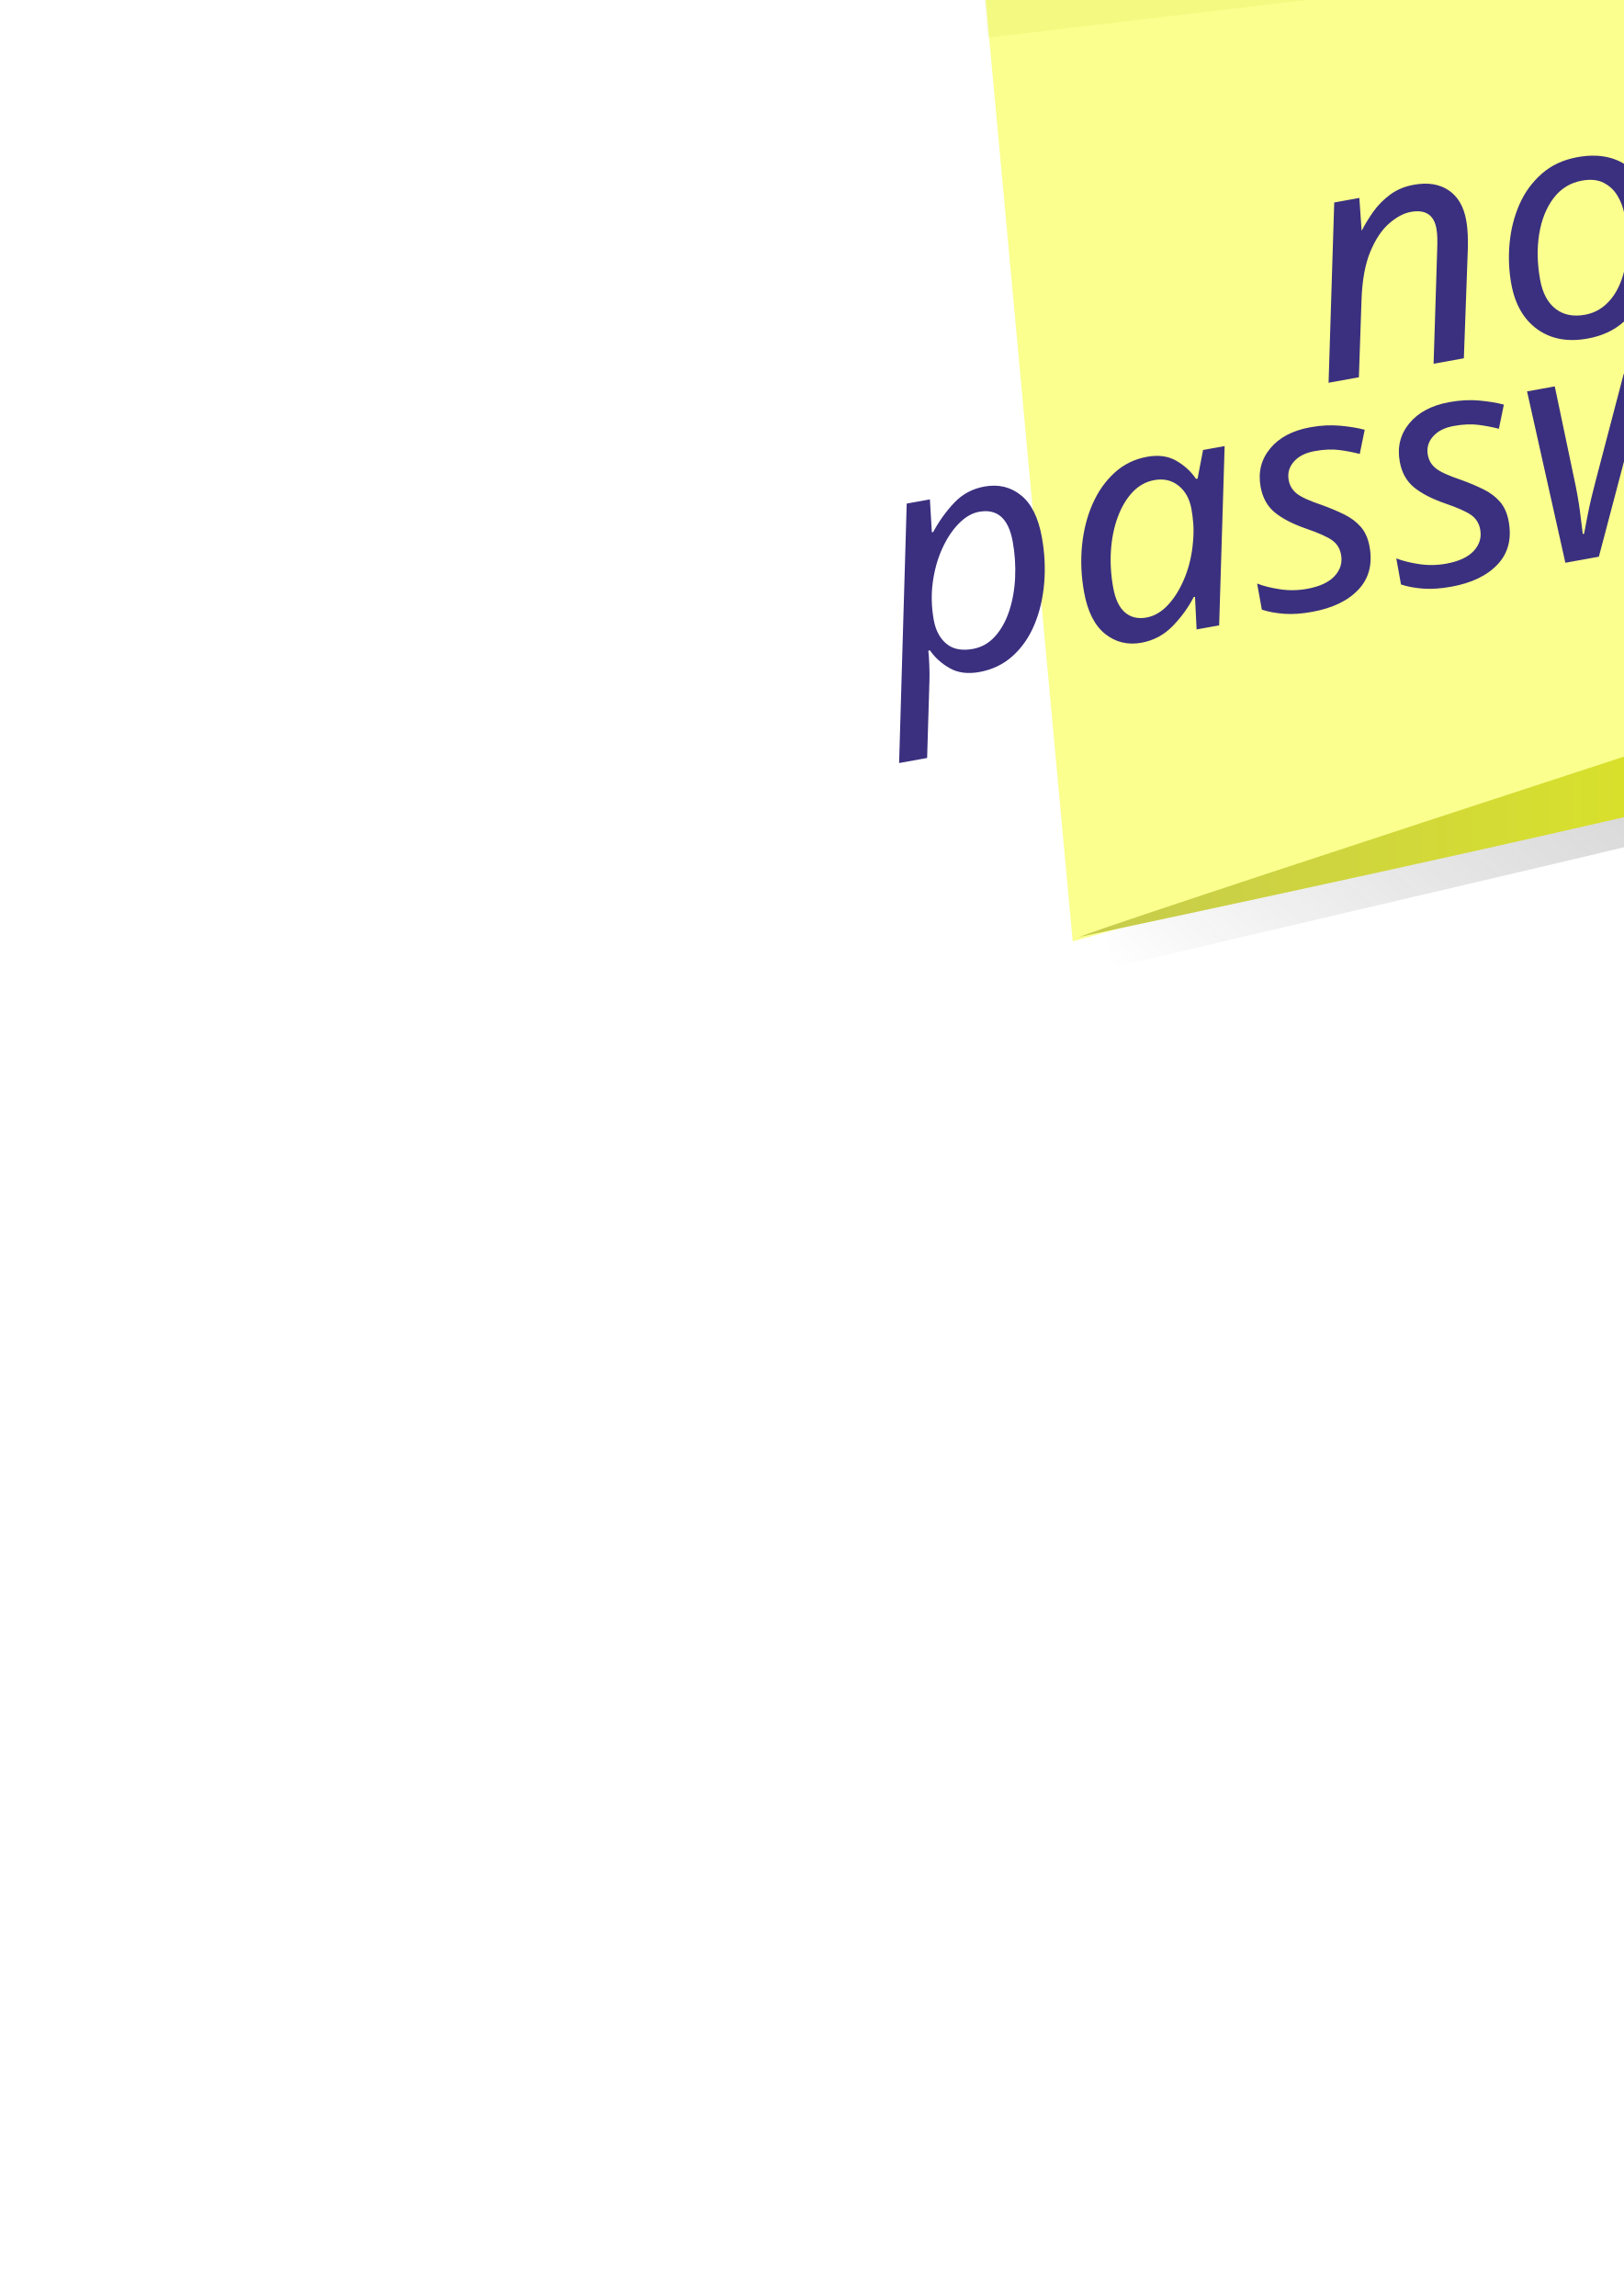
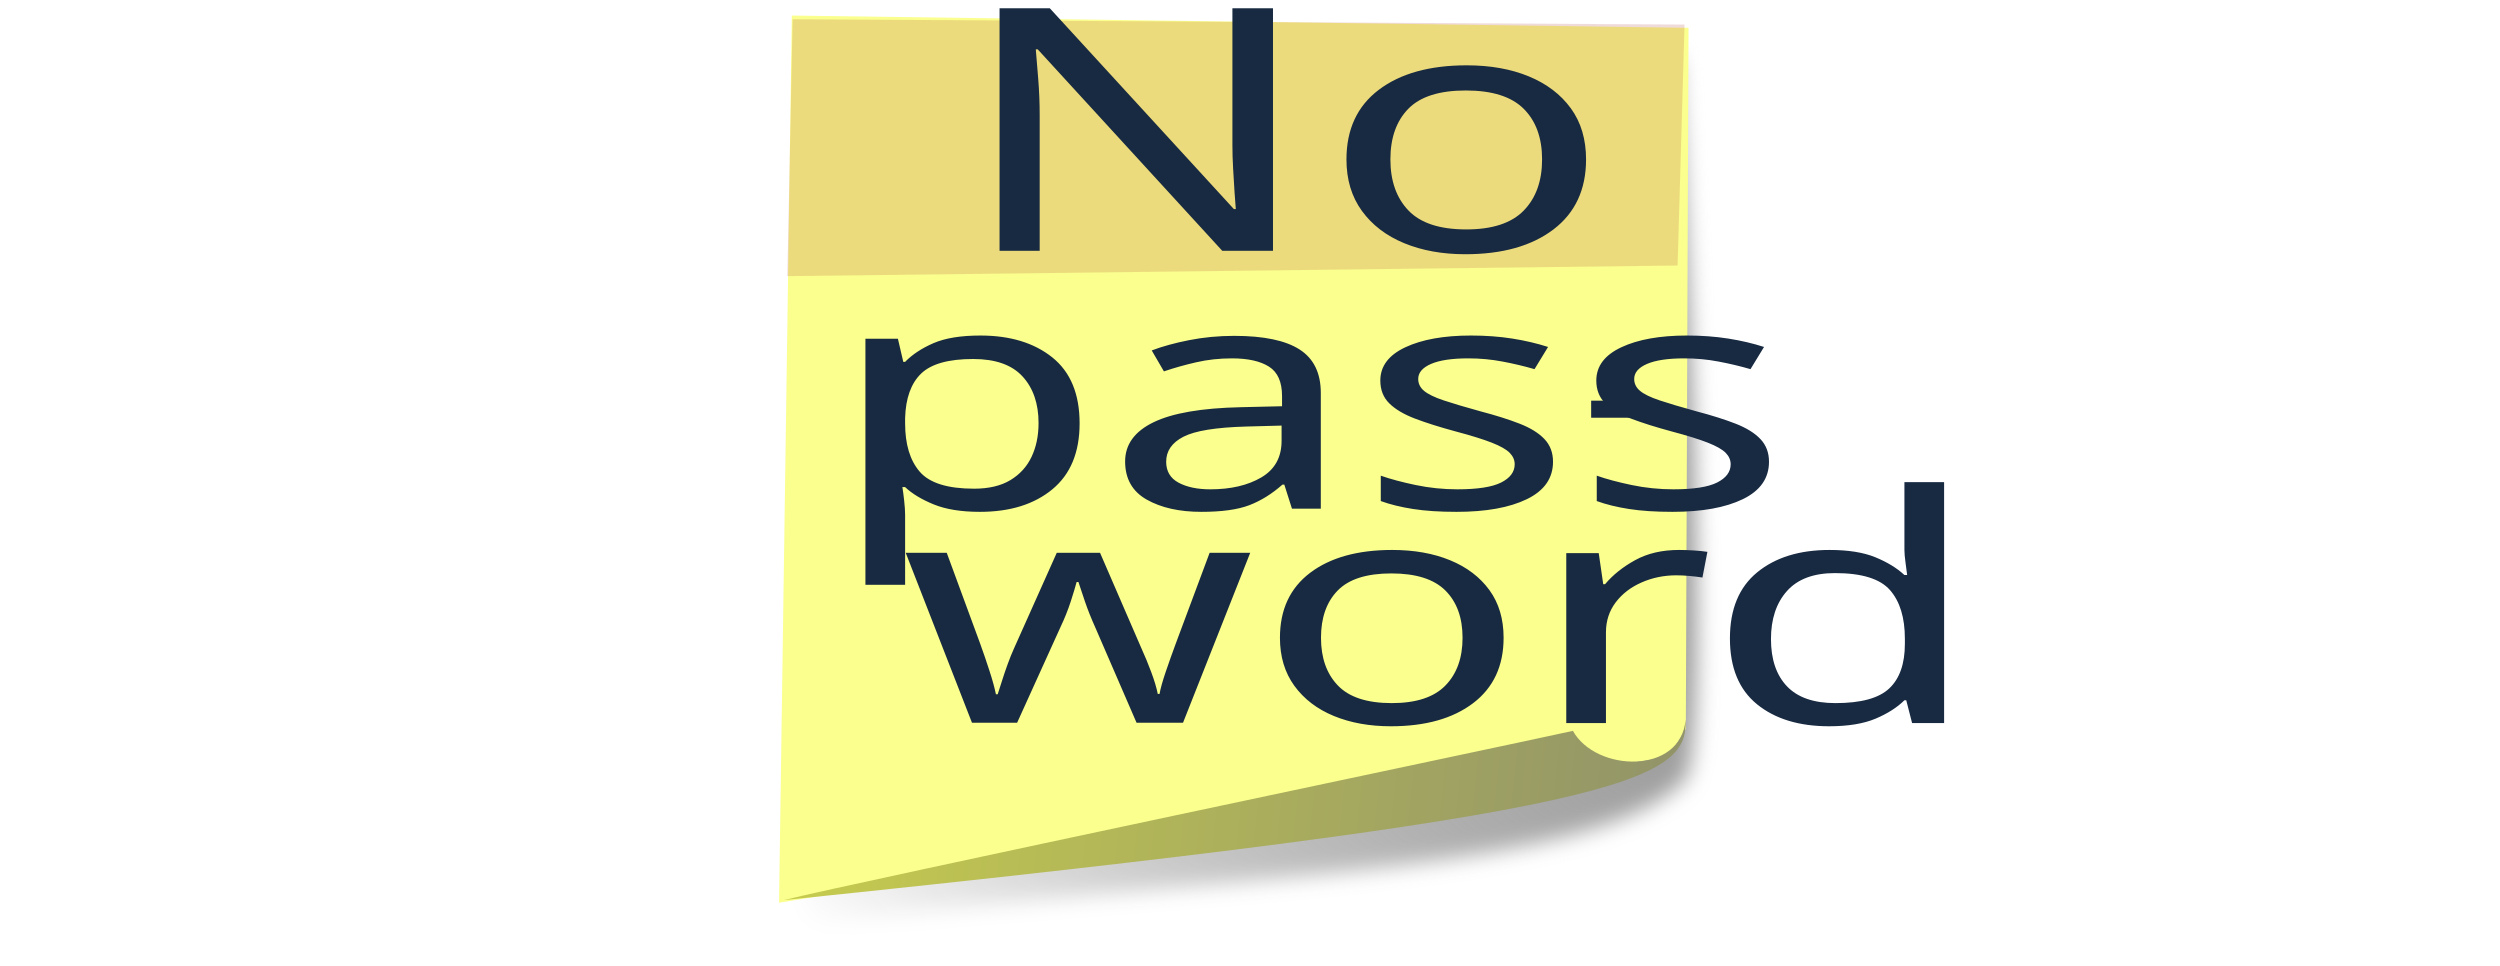
- <svg xmlns="http://www.w3.org/2000/svg" xmlns:xlink="http://www.w3.org/1999/xlink" width="744.094" height="1052.362" id="svg2" version="1.1">
+ <svg xmlns="http://www.w3.org/2000/svg" xmlns:xlink="http://www.w3.org/1999/xlink" width="1606.742" height="620.514" id="svg2" version="1.1">
  <defs id="defs4">
    <linearGradient id="linearGradient3967">
      <stop style="stop-color:#000000;stop-opacity:0" offset="0" id="stop3969" />
-       <stop style="stop-color:#e1e1e1;stop-opacity:0.723" offset="1" id="stop3971" />
+       <stop style="stop-color:#9e9e9e;stop-opacity:1" offset="1" id="stop3971" />
    </linearGradient>
    <linearGradient id="linearGradient3906">
      <stop style="stop-color:#e3da80;stop-opacity:1;" offset="0" id="stop3908" />
      <stop style="stop-color:#f2f097;stop-opacity:1;" offset="1" id="stop3910" />
    </linearGradient>
    <linearGradient id="linearGradient3898">
      <stop style="stop-color:#c6cb4e;stop-opacity:1;" offset="0" id="stop3900" />
-       <stop style="stop-color:#f0fc00;stop-opacity:1;" offset="1" id="stop3902" />
+       <stop style="stop-color:#919369;stop-opacity:1" offset="1" id="stop3902" />
    </linearGradient>
-     <linearGradient xlink:href="#linearGradient3906" id="linearGradient3912" x1="778.726" y1="391.648" x2="864.132" y2="-179.781" gradientUnits="userSpaceOnUse" />
-     <linearGradient xlink:href="#linearGradient3898" id="linearGradient3950" x1="493.786" y1="352.362" x2="1066.214" y2="352.362" gradientUnits="userSpaceOnUse" />
-     <linearGradient xlink:href="#linearGradient3967" id="linearGradient3973" x1="506.831" y1="440.934" x2="1007.928" y2="-169.066" gradientUnits="userSpaceOnUse" />
+     <linearGradient xlink:href="#linearGradient3898" id="linearGradient3950" x1="493.786" y1="352.362" x2="1066.214" y2="352.362" gradientUnits="userSpaceOnUse" gradientTransform="matrix(0.9943258,0.1063771,-0.1063771,0.9943258,17.69194,-79.30394)" />
+     <linearGradient xlink:href="#linearGradient3967" id="linearGradient3973" x1="513.121" y1="446.008" x2="1007.928" y2="-169.066" gradientUnits="userSpaceOnUse" gradientTransform="matrix(0.9943258,0.1063771,-0.1063771,0.9943258,17.69194,-79.30394)" />
+     <filter id="filter3804" color-interpolation-filters="sRGB">
+       <feGaussianBlur stdDeviation="6.778" id="feGaussianBlur3806" />
+     </filter>
  </defs>
-   <g id="layer5" style="display:none">
-     <path style="fill:url(#linearGradient3912);fill-opacity:1;stroke:none;display:inline" d="m 491.955,-199.928 575.033,36.767 -91.801,580.671 -549.319,-66.767 z" id="rect3105-3" />
+   <g id="layer8" style="display:inline" transform="translate(40.09982,178.1769)">
+     <path id="path3942" d="m 476.168,416.069 c 252.647,-32.514 505.109,-29.105 566.674,-93.031 17.549,-18.222 -0.369,-394.192 -5.585,-464.733 -19.403,4.272 -315.183,32.097 -412.276,134.532 C 474.579,151.513 483.657,289.204 476.168,416.069 z" style="fill:url(#linearGradient3973);fill-opacity:1;stroke:none;display:inline;filter:url(#filter3804)" />
  </g>
-   <g id="layer8" style="display:inline">
-     <path id="path3942" d="m 508.571,443.791 c 316.445,-75.174 539.686,-120.054 556,-170.286 7.815,-24.061 -44.738,-374.414 -57.428,-444 -18.838,6.312 -309.981,65.444 -395.626,177.625 C 478.849,180.905 502.522,316.849 508.571,443.791 z" style="fill:url(#linearGradient3973);fill-opacity:1;stroke:none;display:inline" />
+   <g id="layer4" style="display:inline" transform="translate(40.09982,178.1769)">
+     <path style="fill:#faff8e;fill-opacity:1;stroke:none;display:inline" d="m 468.804,-168.177 576.292,7.874 -1.722,450.588 -10.845,17.889 -571.94,93.824 z" id="rect3105" />
  </g>
-   <g id="layer4" style="display:inline">
-     <path transform="matrix(0.9953996,-0.09581098,0.09581098,0.9953996,0,0)" style="fill:#faff8e;fill-opacity:1;stroke:none;display:inline" d="m 450.142,-93.659 559.139,-1.095 20.267,453.428 -10.655,18.003 -570.911,99.893 z" id="rect3105" />
+   <g id="layer9" style="display:inline" transform="translate(40.09982,178.1769)">
+     <path style="fill:#9f2121;fill-opacity:0.164;stroke:none" d="m 469.298,-165.811 573.257,3.419 -4.47,154.868 -572.169,6.808 z" id="rect3988" />
  </g>
-   <g id="layer9">
-     <path transform="matrix(0.9905521,-0.1371367,0.09407401,0.9955652,0,0)" style="fill:#c0c800;fill-opacity:0.095;stroke:none" d="M 450.926,-72.54 1010.55,-53.063 1015.94,90.555 449.419,79.261 z" id="rect3988" />
+   <g id="layer7" style="display:inline" transform="translate(40.09982,178.1769)">
+     <path style="fill:url(#linearGradient3950);fill-opacity:1;stroke:none;display:inline" d="m 463.483,400.345 c 543.271,-56.115 581.164,-76.551 579.734,-116.002 -2.889,35.456 -57.488,33.891 -72.426,7.208 -49.459,10.889 -461.73,97.454 -507.309,108.794 z" id="path3937" />
  </g>
-   <g id="layer7" style="display:inline">
-     <path style="fill:url(#linearGradient3950);fill-opacity:1;stroke:none;display:inline" d="M 494.286,429.505 C 1028.504,315.917 1064.009,291.566 1058.391,252.491 c 0.899,35.562 -53.557,39.814 -71.248,14.871 -48.02,16.089 -448.744,146.018 -492.857,162.143 z" id="path3937" />
-   </g>
-   <g id="layer3" style="display:inline">
-     <text xml:space="preserve" style="font-size:60px;font-style:normal;font-variant:normal;font-weight:normal;font-stretch:normal;line-height:67%;letter-spacing:0px;word-spacing:0px;fill:#000000;fill-opacity:1;stroke:none;font-family:Indie Flower;-inkscape-font-specification:Indie Flower" x="704.565" y="280.976" id="text3917" transform="matrix(0.9840381,-0.1779579,0.1779579,0.9840381,0,0)">
-       <tspan id="tspan3919" x="704.565" y="280.976" style="font-size:150px;font-style:italic;font-variant:normal;font-weight:500;font-stretch:normal;text-align:center;line-height:67%;text-anchor:middle;fill:#3a307f;fill-opacity:1;font-family:Shadows Into Light;-inkscape-font-specification:Shadows Into Light">no</tspan>
-       <tspan x="704.565" y="381.476" style="font-size:150px;font-style:italic;font-variant:normal;font-weight:500;font-stretch:normal;text-align:center;line-height:67%;text-anchor:middle;fill:#3a307f;fill-opacity:1;font-family:Shadows Into Light;-inkscape-font-specification:Shadows Into Light" id="tspan3991">password</tspan>
+   <g id="layer3" style="display:inline" transform="translate(40.09982,178.1769)">
+     <text xml:space="preserve" style="font-size:58.746px;font-style:normal;font-variant:normal;font-weight:normal;font-stretch:normal;line-height:125%;letter-spacing:0px;word-spacing:0px;fill:#000000;fill-opacity:1;stroke:none;font-family:Indie Flower;-inkscape-font-specification:Indie Flower" x="1093.236" y="-3.704" id="text3088" transform="scale(1.046537,0.9555326)">
+       <tspan id="tspan3090" x="1093.236" y="-3.704" />
    </text>
-     <text xml:space="preserve" style="font-size:60px;font-style:normal;font-variant:normal;font-weight:normal;font-stretch:normal;line-height:125%;letter-spacing:0px;word-spacing:0px;fill:#000000;fill-opacity:1;stroke:none;font-family:Indie Flower;-inkscape-font-specification:Indie Flower" x="1143.493" y="7.864" id="text3088">
-       <tspan id="tspan3090" x="1143.493" y="7.864" />
+     <text xml:space="preserve" style="font-size:243.013px;font-style:normal;font-variant:normal;font-weight:normal;font-stretch:normal;text-align:start;line-height:80%;letter-spacing:0px;word-spacing:0px;writing-mode:lr-tb;text-anchor:start;fill:#182a41;fill-opacity:1;stroke:none;font-family:Shadows Into Light Two;-inkscape-font-specification:Shadows Into Light Two" x="412.157" y="-20.234" id="text3808" transform="scale(1.192447,0.8386115)">
+       <tspan id="tspan3810" x="412.157" y="-20.234" style="font-size:260.381px;font-style:normal;font-variant:normal;font-weight:normal;font-stretch:normal;text-align:start;line-height:80%;writing-mode:lr-tb;text-anchor:start;fill:#182a41;fill-opacity:1;font-family:Shadows Into Light Two;-inkscape-font-specification:Shadows Into Light Two" dx="0 -38.082" dy="0 40.651"> No</tspan>
+       <tspan x="412.157" y="177.365" id="tspan3812" style="font-size:243.013px;font-style:normal;font-variant:normal;font-weight:normal;font-stretch:normal;text-align:start;line-height:80%;writing-mode:lr-tb;text-anchor:start;fill:#182a41;fill-opacity:1;font-family:Shadows Into Light Two;-inkscape-font-specification:Shadows Into Light Two">pass</tspan>
+       <tspan x="412.157" y="371.776" id="tspan3814" style="font-size:243.013px;font-style:normal;font-variant:normal;font-weight:normal;font-stretch:normal;text-align:start;line-height:80%;writing-mode:lr-tb;text-anchor:start;fill:#182a41;fill-opacity:1;font-family:Shadows Into Light Two;-inkscape-font-specification:Shadows Into Light Two" dy="-30.08 -1.9283e-08" dx="39.703 1.9283e-08">word</tspan>
+     </text>
+     <text xml:space="preserve" style="font-size:39.164px;font-style:normal;font-weight:normal;line-height:125%;letter-spacing:0px;word-spacing:0px;fill:#000000;fill-opacity:1;stroke:none;font-family:Sans" x="1137.619" y="54.031" id="text3816" transform="scale(1.046537,0.9555326)">
+       <tspan id="tspan3818" x="1137.619" y="54.031" />
+     </text>
+     <text xml:space="preserve" style="font-size:132.6px;font-style:normal;font-variant:normal;font-weight:normal;font-stretch:normal;text-align:start;line-height:125%;letter-spacing:0px;word-spacing:0px;writing-mode:lr-tb;text-anchor:start;fill:#182a41;fill-opacity:1;stroke:none;font-family:Patrick Hand Regular;-inkscape-font-specification:'Patrick Hand Regular,'" x="1036.464" y="115.519" id="text3820" transform="scale(0.9431478,1.060279)">
+       <tspan id="tspan3822" x="1036.464" y="115.519" style="font-size:132.6px;font-style:normal;font-variant:normal;font-weight:normal;font-stretch:normal;text-align:start;line-height:125%;writing-mode:lr-tb;text-anchor:start;fill:#182a41;fill-opacity:1;font-family:Patrick Hand Regular;-inkscape-font-specification:'Patrick Hand Regular,'">-</tspan>
    </text>
  </g>
-   <g id="layer6" style="display:none">
-     <path transform="translate(16.57143,-17.71429)" d="m 851.429,-134.781 a 111.429,111.429 0 1 1 -222.857,0 111.429,111.429 0 1 1 222.857,0 z" id="path3975" style="fill:#000000;fill-opacity:0.336;stroke:none;display:inline" />
-     <path style="fill:#f5e2f5;fill-opacity:1;stroke:none;display:inline" id="path3914" d="m 851.429,-134.781 a 111.429,111.429 0 1 1 -222.857,0 111.429,111.429 0 1 1 222.857,0 z" transform="translate(8.571429,-25.71429)" />
+   <g id="layer6" style="display:none" transform="translate(40.09982,178.1769)">
+     <path transform="translate(16.57143,-17.71429)" d="m 851.429,-134.781 c 0,61.54 -49.888,111.429 -111.429,111.429 -61.54,0 -111.429,-49.888 -111.429,-111.429 0,-61.54 49.888,-111.429 111.429,-111.429 61.54,0 111.429,49.888 111.429,111.429 z" id="path3975" style="fill:#000000;fill-opacity:0.336;stroke:none;display:inline" />
+     <path style="fill:#f5e2f5;fill-opacity:1;stroke:none;display:inline" id="path3914" d="m 851.429,-134.781 c 0,61.54 -49.888,111.429 -111.429,111.429 -61.54,0 -111.429,-49.888 -111.429,-111.429 0,-61.54 49.888,-111.429 111.429,-111.429 61.54,0 111.429,49.888 111.429,111.429 z" transform="translate(8.571429,-25.71429)" />
  </g>
</svg>
